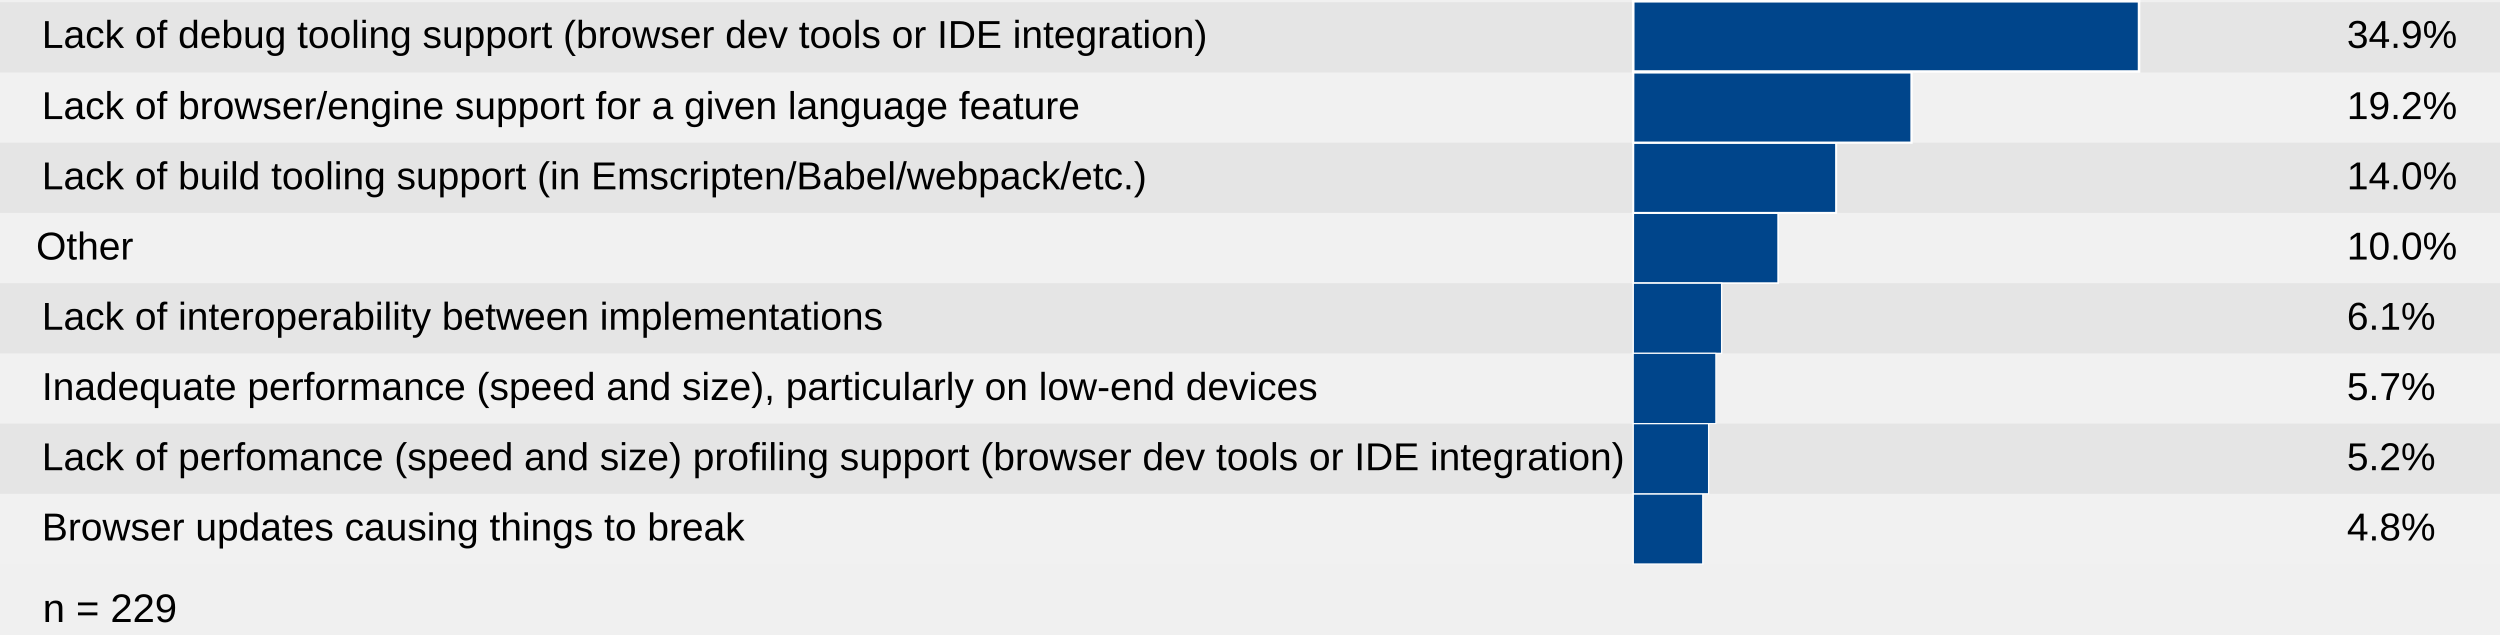
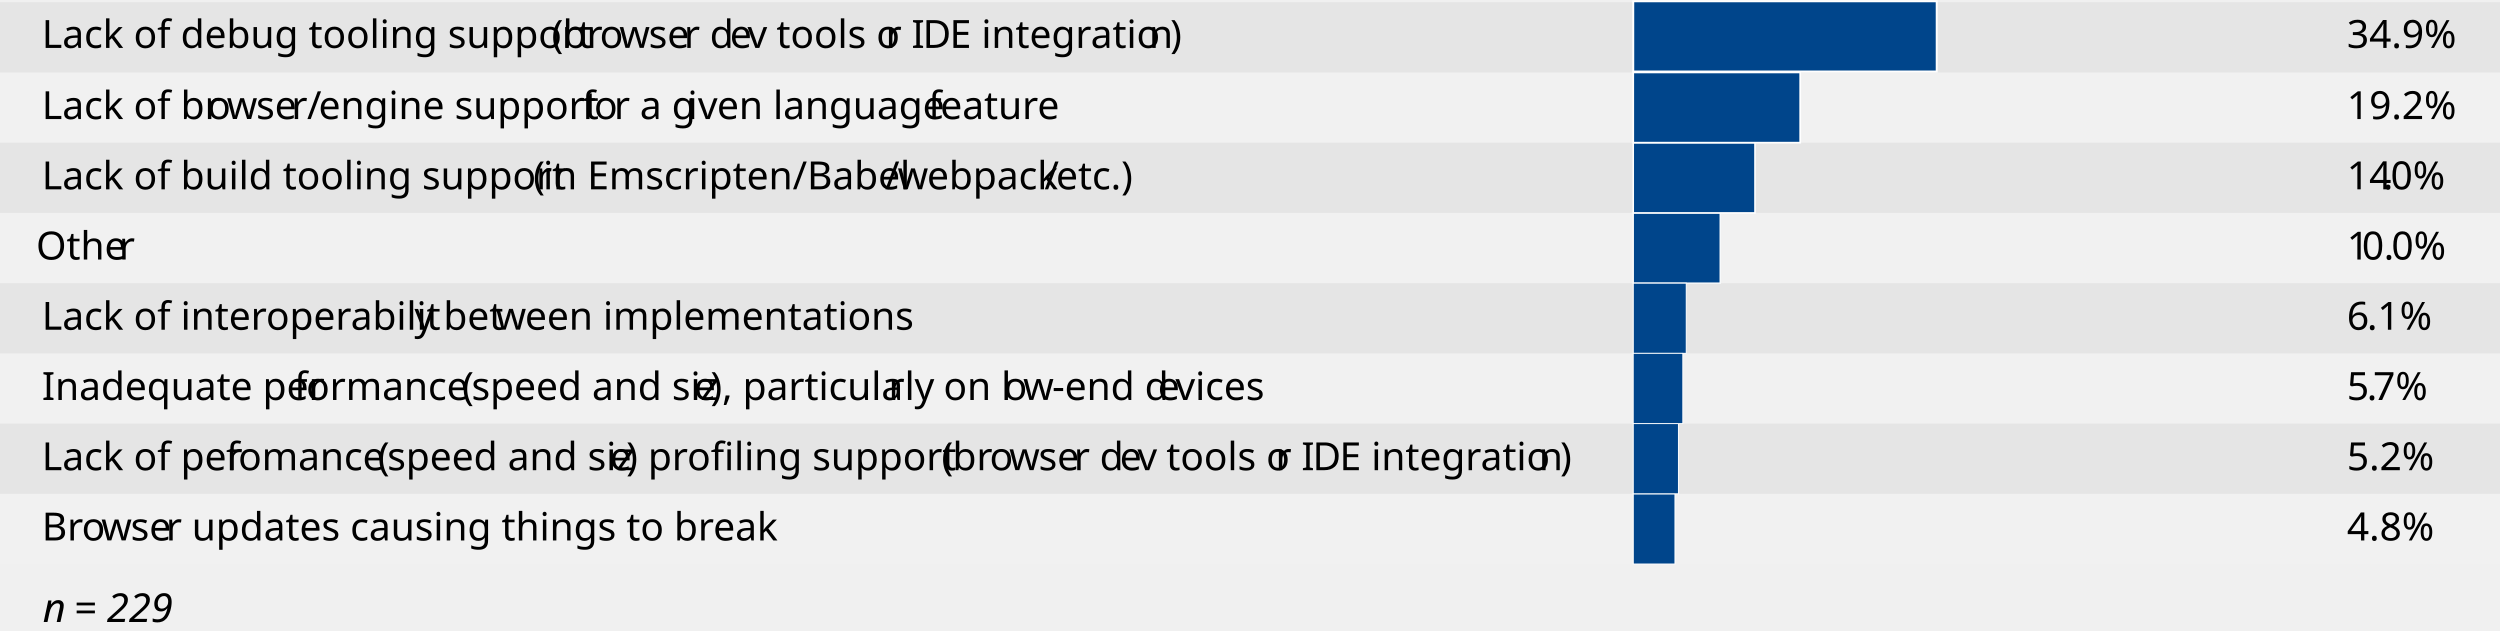
- <svg xmlns="http://www.w3.org/2000/svg" viewBox="0 0 862.49 219.06">
-   <defs>
-     <style>.cls-1{fill:#fff;}.cls-1,.cls-2{opacity:0.05;}.cls-3{font-size:13.42px;}.cls-3,.cls-4{font-family:ArialMT, Arial;}.cls-4{font-size:13.77px;}.cls-10,.cls-11,.cls-12,.cls-5,.cls-6,.cls-7,.cls-8,.cls-9{fill:#00458b;stroke:#fff;stroke-miterlimit:10;}.cls-5{stroke-width:0.59px;}.cls-6{stroke-width:0.47px;}.cls-7{stroke-width:0.7px;}.cls-8{stroke-width:0.77px;}.cls-9{stroke-width:0.88px;}.cls-10{stroke-width:0.45px;}.cls-11{stroke-width:0.43px;}.cls-12{stroke-width:0.37px;}</style>
-   </defs>
-   <g id="Layer_2" data-name="Layer 2">
-     <g id="JavaScript">
-       <g id="barTextPercentages">
-         <rect class="cls-1" y="170.36" width="862.49" height="24.23" />
-         <rect class="cls-2" y="146.13" width="862.49" height="24.23" />
-         <rect class="cls-1" y="121.9" width="862.49" height="24.23" />
-         <rect class="cls-2" y="97.68" width="862.49" height="24.23" />
-         <rect class="cls-1" y="73.45" width="862.49" height="24.23" />
-         <rect class="cls-2" y="49.22" width="862.49" height="24.23" />
-         <rect class="cls-1" y="24.99" width="862.49" height="24.23" />
-         <rect class="cls-2" y="0.76" width="862.49" height="24.23" />
-         <text class="cls-3" transform="translate(12.45 89.54)">Other</text>
-         <text class="cls-3" transform="translate(14.45 65.31)">Lack of build tooling support (in Emscripten/Babel/webpack/etc.)</text>
-         <text class="cls-3" transform="translate(14.45 41.08)">Lack of browser/engine support for a given language feature</text>
-         <text class="cls-3" transform="translate(14.45 16.53)">Lack of debug tooling support (browser dev tools or IDE integration)</text>
-         <text class="cls-3" transform="translate(14.45 113.76)">Lack of interoperability between implementations</text>
-         <text class="cls-3" transform="translate(14.45 186.45)">Browser updates causing things to break</text>
-         <text class="cls-3" transform="translate(14.45 162.22)">Lack of perfomance (speed and size) profiling support (browser dev tools or IDE integration)</text>
-         <text class="cls-3" transform="translate(14.45 137.99)">Inadequate performance (speed and size), particularly on low-end devices</text>
-         <text class="cls-4" transform="translate(14.75 214.59)">n = 229</text>
-         <rect class="cls-5" x="563.46" y="73.45" width="50" height="24.23" />
-         <rect class="cls-6" x="563.46" y="97.68" width="30.5" height="24.23" />
-         <rect class="cls-7" x="563.46" y="49.22" width="70" height="24.23" />
-         <rect class="cls-8" x="563.46" y="24.99" width="96" height="24.23" />
-         <rect class="cls-9" x="563.46" y="0.44" width="174.5" height="24.23" />
-         <rect class="cls-10" x="563.46" y="170.36" width="24" height="24.23" />
-         <rect class="cls-11" x="563.46" y="146.13" width="26" height="24.23" />
-         <rect class="cls-12" x="563.46" y="121.9" width="28.5" height="24.23" />
-         <text class="cls-3" transform="translate(809.67 65.31)">14.0%</text>
-         <text class="cls-3" transform="translate(809.67 89.54)">10.0%</text>
-         <text class="cls-3" transform="translate(809.67 113.76)">6.1%</text>
-         <text class="cls-3" transform="translate(809.67 16.53)">34.9%</text>
-         <text class="cls-3" transform="translate(809.67 41.08)">19.2%</text>
-         <text class="cls-3" transform="translate(809.67 186.45)">4.8%</text>
-         <text class="cls-3" transform="translate(809.67 162.22)">5.2%</text>
-         <text class="cls-3" transform="translate(809.67 137.99)">5.7%</text>
-       </g>
-     </g>
-   </g>
+ <svg xmlns="http://www.w3.org/2000/svg" width="862.49" height="217.67" viewBox="0 0 862.49 217.67">
+   <rect y="170.36" width="862.49" height="24.23" fill="#fff" opacity="0.05" />
+   <rect y="146.13" width="862.49" height="24.23" opacity="0.05" />
+   <rect y="121.9" width="862.49" height="24.23" fill="#fff" opacity="0.05" />
+   <rect y="97.68" width="862.49" height="24.23" opacity="0.05" />
+   <rect y="73.45" width="862.49" height="24.23" fill="#fff" opacity="0.05" />
+   <rect y="49.22" width="862.49" height="24.23" opacity="0.05" />
+   <rect y="24.99" width="862.49" height="24.23" fill="#fff" opacity="0.05" />
+   <rect y="0.76" width="862.49" height="24.23" opacity="0.05" />
+   <text transform="translate(12.45 89.54)" font-size="13.42" font-family="ZillaSlab-Regular, Zilla Slab">Othe<tspan x="28.58" y="0" letter-spacing="-0.02em">r</tspan>
+   </text>
+   <text transform="translate(14.45 65.31)" font-size="13.42" font-family="ZillaSlab-Regular, Zilla Slab">Lack of build tooling support <tspan x="169.53" y="0" letter-spacing="-0.02em">(</tspan>
+     <tspan x="172.92" y="0" letter-spacing="0em">in Emscripten/Babel</tspan>
+     <tspan x="290.88" y="0" letter-spacing="-0.01em">/</tspan>
+     <tspan x="295.24" y="0" letter-spacing="-0.01em">w</tspan>
+     <tspan x="305.37" y="0">ebpack</tspan>
+     <tspan x="345.88" y="0" letter-spacing="-0.04em">/</tspan>
+     <tspan x="349.88" y="0">etc.)</tspan>
+   </text>
+   <text transform="translate(14.45 41.08)" font-size="13.42" font-family="ZillaSlab-Regular, Zilla Slab">Lack of br<tspan x="57.03" y="0" letter-spacing="-0.01em">o</tspan>
+     <tspan x="63.78" y="0" letter-spacing="-0.01em">w</tspan>
+     <tspan x="73.91" y="0">se</tspan>
+     <tspan x="86.09" y="0" letter-spacing="-0.02em">r</tspan>
+     <tspan x="91.46" y="0" letter-spacing="-0.04em">/</tspan>
+     <tspan x="95.46" y="0">engine support </tspan>
+     <tspan x="186.31" y="0" letter-spacing="-0.01em">f</tspan>
+     <tspan x="190.5" y="0">o</tspan>
+     <tspan x="197.38" y="0" letter-spacing="-0.02em">r</tspan>
+     <tspan x="202.8" y="0" xml:space="preserve" letter-spacing="0em"> a g</tspan>
+     <tspan x="222.73" y="0" letter-spacing="-0.01em">i</tspan>
+     <tspan x="226.31" y="0" letter-spacing="-0.02em">v</tspan>
+     <tspan x="232.91" y="0">en language </tspan>
+     <tspan x="305.76" y="0" letter-spacing="-0.01em">f</tspan>
+     <tspan x="309.95" y="0">eature</tspan>
+   </text>
+   <text transform="translate(14.45 16.53)" font-size="13.42" font-family="ZillaSlab-Regular, Zilla Slab">Lack of debug tooling support <tspan x="175.86" y="0" letter-spacing="0.01em">(</tspan>
+     <tspan x="179.66" y="0">br</tspan>
+     <tspan x="192.46" y="0" letter-spacing="-0.01em">o</tspan>
+     <tspan x="199.21" y="0" letter-spacing="-0.01em">w</tspan>
+     <tspan x="209.34" y="0" letter-spacing="0em">se</tspan>
+     <tspan x="221.52" y="0" letter-spacing="-0.02em">r</tspan>
+     <tspan x="226.94" y="0" xml:space="preserve" letter-spacing="0em"> d</tspan>
+     <tspan x="237.35" y="0" letter-spacing="-0.02em">e</tspan>
+     <tspan x="243.42" y="0" letter-spacing="-0.02em">v</tspan>
+     <tspan x="249.93" y="0" xml:space="preserve" letter-spacing="0em"> tools o</tspan>
+     <tspan x="291.09" y="0" letter-spacing="-0.02em">r</tspan>
+     <tspan x="296.52" y="0" xml:space="preserve"> I</tspan>
+     <tspan x="303.88" y="0" letter-spacing="-0.01em">D</tspan>
+     <tspan x="313.18" y="0">E integratio</tspan>
+     <tspan x="381.94" y="0" letter-spacing="-0.03em">n</tspan>
+     <tspan x="389.25" y="0" letter-spacing="0em">)</tspan>
+   </text>
+   <text transform="translate(14.45 113.76)" font-size="13.42" font-family="ZillaSlab-Regular, Zilla Slab">Lack of interoperabilit<tspan x="128.51" y="0" letter-spacing="-0.02em">y</tspan>
+     <tspan x="135.04" y="0" xml:space="preserve"> bet</tspan>
+     <tspan x="156.54" y="0" letter-spacing="-0.01em">w</tspan>
+     <tspan x="166.67" y="0">een implementations</tspan>
+   </text>
+   <text transform="translate(14.45 186.45)" font-size="13.42" font-family="ZillaSlab-Regular, Zilla Slab">Br<tspan x="13.74" y="0" letter-spacing="-0.01em">o</tspan>
+     <tspan x="20.49" y="0" letter-spacing="-0.01em">w</tspan>
+     <tspan x="30.62" y="0" letter-spacing="0em">se</tspan>
+     <tspan x="42.8" y="0" letter-spacing="-0.02em">r</tspan>
+     <tspan x="48.23" y="0" xml:space="preserve" letter-spacing="0em"> updates causing things to break</tspan>
+   </text>
+   <text transform="translate(14.45 162.22)" font-size="13.42" font-family="ZillaSlab-Regular, Zilla Slab">Lack of per<tspan x="63.55" y="0" letter-spacing="-0.01em">f</tspan>
+     <tspan x="67.73" y="0">omance </tspan>
+     <tspan x="115.92" y="0" letter-spacing="-0.03em">(</tspan>
+     <tspan x="119.14" y="0" letter-spacing="0em">speed and siz</tspan>
+     <tspan x="195.87" y="0" letter-spacing="-0.04em">e</tspan>
+     <tspan x="201.58" y="0" letter-spacing="0em">) profiling support </tspan>
+     <tspan x="310.38" y="0" letter-spacing="0.01em">(</tspan>
+     <tspan x="314.17" y="0">br</tspan>
+     <tspan x="326.97" y="0" letter-spacing="-0.01em">o</tspan>
+     <tspan x="333.72" y="0" letter-spacing="-0.01em">w</tspan>
+     <tspan x="343.85" y="0" letter-spacing="0em">se</tspan>
+     <tspan x="356.04" y="0" letter-spacing="-0.02em">r</tspan>
+     <tspan x="361.46" y="0" xml:space="preserve"> d</tspan>
+     <tspan x="371.87" y="0" letter-spacing="-0.02em">e</tspan>
+     <tspan x="377.94" y="0" letter-spacing="-0.02em">v</tspan>
+     <tspan x="384.44" y="0" xml:space="preserve" letter-spacing="0em"> tools o</tspan>
+     <tspan x="425.61" y="0" letter-spacing="-0.02em">r</tspan>
+     <tspan x="431.03" y="0" xml:space="preserve" letter-spacing="0em"> I</tspan>
+     <tspan x="438.4" y="0" letter-spacing="-0.01em">D</tspan>
+     <tspan x="447.7" y="0" letter-spacing="0em">E integratio</tspan>
+     <tspan x="516.45" y="0" letter-spacing="-0.03em">n</tspan>
+     <tspan x="523.77" y="0">)</tspan>
+   </text>
+   <text transform="translate(14.45 137.99)" font-size="13.42" font-family="ZillaSlab-Regular, Zilla Slab">Inadequate per<tspan x="86.99" y="0" letter-spacing="-0.01em">f</tspan>
+     <tspan x="91.18" y="0">ormance </tspan>
+     <tspan x="145" y="0" letter-spacing="-0.03em">(</tspan>
+     <tspan x="148.22" y="0" letter-spacing="0em">speed and siz</tspan>
+     <tspan x="224.94" y="0" letter-spacing="-0.04em">e</tspan>
+     <tspan x="230.66" y="0" letter-spacing="0em">), particula</tspan>
+     <tspan x="292.1" y="0" letter-spacing="-0.01em">r</tspan>
+     <tspan x="297.64" y="0" letter-spacing="-0.01em">l</tspan>
+     <tspan x="301.04" y="0" letter-spacing="-0.02em">y</tspan>
+     <tspan x="307.57" y="0" xml:space="preserve"> on l</tspan>
+     <tspan x="331.81" y="0" letter-spacing="-0.01em">o</tspan>
+     <tspan x="338.55" y="0" letter-spacing="-0.02em">w</tspan>
+     <tspan x="348.55" y="0">-end d</tspan>
+     <tspan x="385" y="0" letter-spacing="-0.02em">e</tspan>
+     <tspan x="391.06" y="0">vices</tspan>
+   </text>
+   <text transform="translate(14.75 214.59)" font-size="13.77" font-family="ZillaSlab-Italic, Zilla Slab" font-style="italic">
+     <tspan letter-spacing="-0.01em">n</tspan>
+     <tspan x="7.07" y="0" xml:space="preserve"> = 229</tspan>
+   </text>
+   <rect x="563.46" y="73.45" width="30" height="24.23" fill="#00458b" stroke="#fff" stroke-miterlimit="10" stroke-width="0.46" />
+   <rect x="563.46" y="97.68" width="18.3" height="24.23" fill="#00458b" stroke="#fff" stroke-miterlimit="10" stroke-width="0.36" />
+   <rect x="563.46" y="49.22" width="42" height="24.23" fill="#00458b" stroke="#fff" stroke-miterlimit="10" stroke-width="0.54" />
+   <rect x="563.46" y="24.99" width="57.6" height="24.23" fill="#00458b" stroke="#fff" stroke-miterlimit="10" stroke-width="0.59" />
+   <rect x="563.46" y="0.44" width="104.7" height="24.23" fill="#00458b" stroke="#fff" stroke-miterlimit="10" stroke-width="0.68" />
+   <rect x="563.46" y="170.36" width="14.4" height="24.23" fill="#00458b" stroke="#fff" stroke-miterlimit="10" stroke-width="0.35" />
+   <rect x="563.46" y="146.13" width="15.6" height="24.23" fill="#00458b" stroke="#fff" stroke-miterlimit="10" stroke-width="0.34" />
+   <rect x="563.46" y="121.9" width="17.1" height="24.23" fill="#00458b" stroke="#fff" stroke-miterlimit="10" stroke-width="0.29" />
+   <text transform="translate(809.67 65.31)" font-size="13.42" font-family="ZillaSlab-Regular, Zilla Slab">14<tspan x="12.4" y="0" letter-spacing="-0.01em">.</tspan>
+     <tspan x="15.06" y="0">0%</tspan>
+   </text>
+   <text transform="translate(809.67 89.54)" font-size="13.42" font-family="ZillaSlab-Regular, Zilla Slab">1<tspan x="5.17" y="0" letter-spacing="-0.01em">0</tspan>
+     <tspan x="12.71" y="0" letter-spacing="-0.01em">.</tspan>
+     <tspan x="15.36" y="0" letter-spacing="0em">0%</tspan>
+   </text>
+   <text transform="translate(809.67 113.76)" font-size="13.42" font-family="ZillaSlab-Regular, Zilla Slab">
+     <tspan letter-spacing="-0.01em">6</tspan>
+     <tspan x="6.94" y="0">.1%</tspan>
+   </text>
+   <text transform="translate(809.67 16.53)" font-size="13.42" font-family="ZillaSlab-Regular, Zilla Slab">34.9%</text>
+   <text transform="translate(809.67 41.08)" font-size="13.42" font-family="ZillaSlab-Regular, Zilla Slab">19.2%</text>
+   <text transform="translate(809.67 186.45)" font-size="13.42" font-family="ZillaSlab-Regular, Zilla Slab">4.8%</text>
+   <text transform="translate(809.67 162.22)" font-size="13.42" font-family="ZillaSlab-Regular, Zilla Slab">5.2%</text>
+   <text transform="translate(809.67 137.99)" font-size="13.42" font-family="ZillaSlab-Regular, Zilla Slab">5<tspan x="6.87" y="0" letter-spacing="-0.05em">.</tspan>
+     <tspan x="9.04" y="0">7%</tspan>
+   </text>
</svg>
